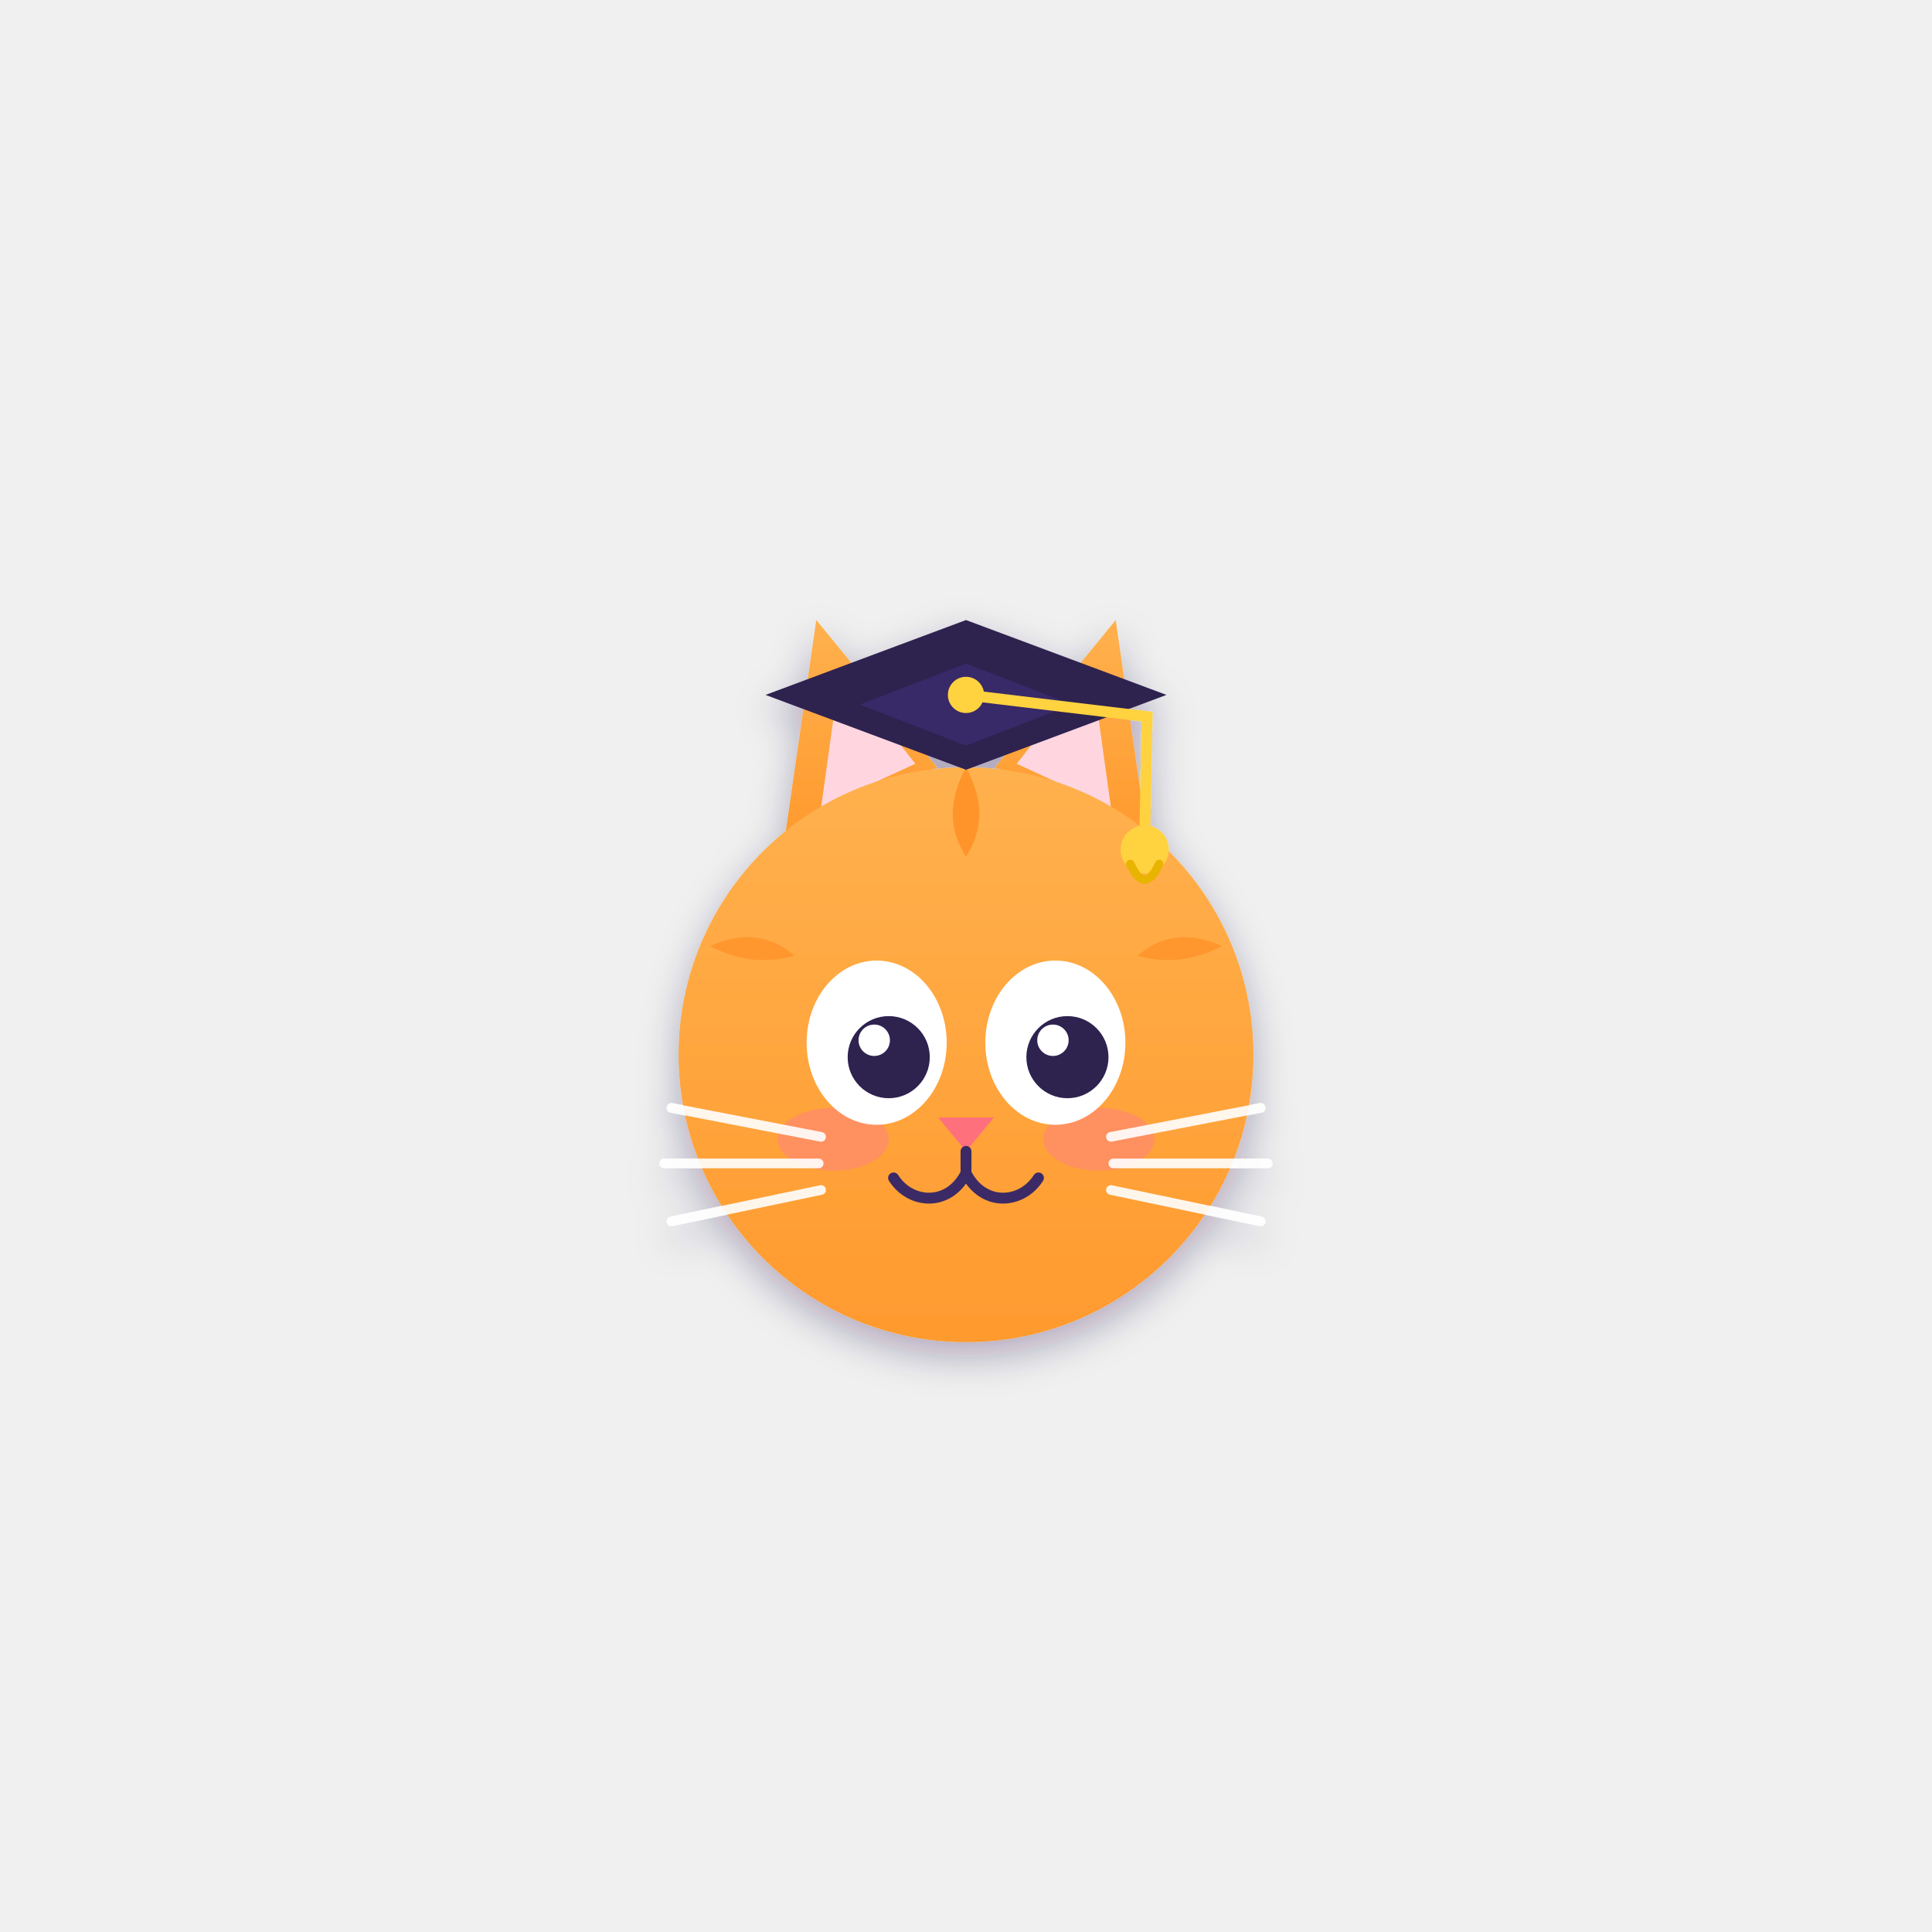
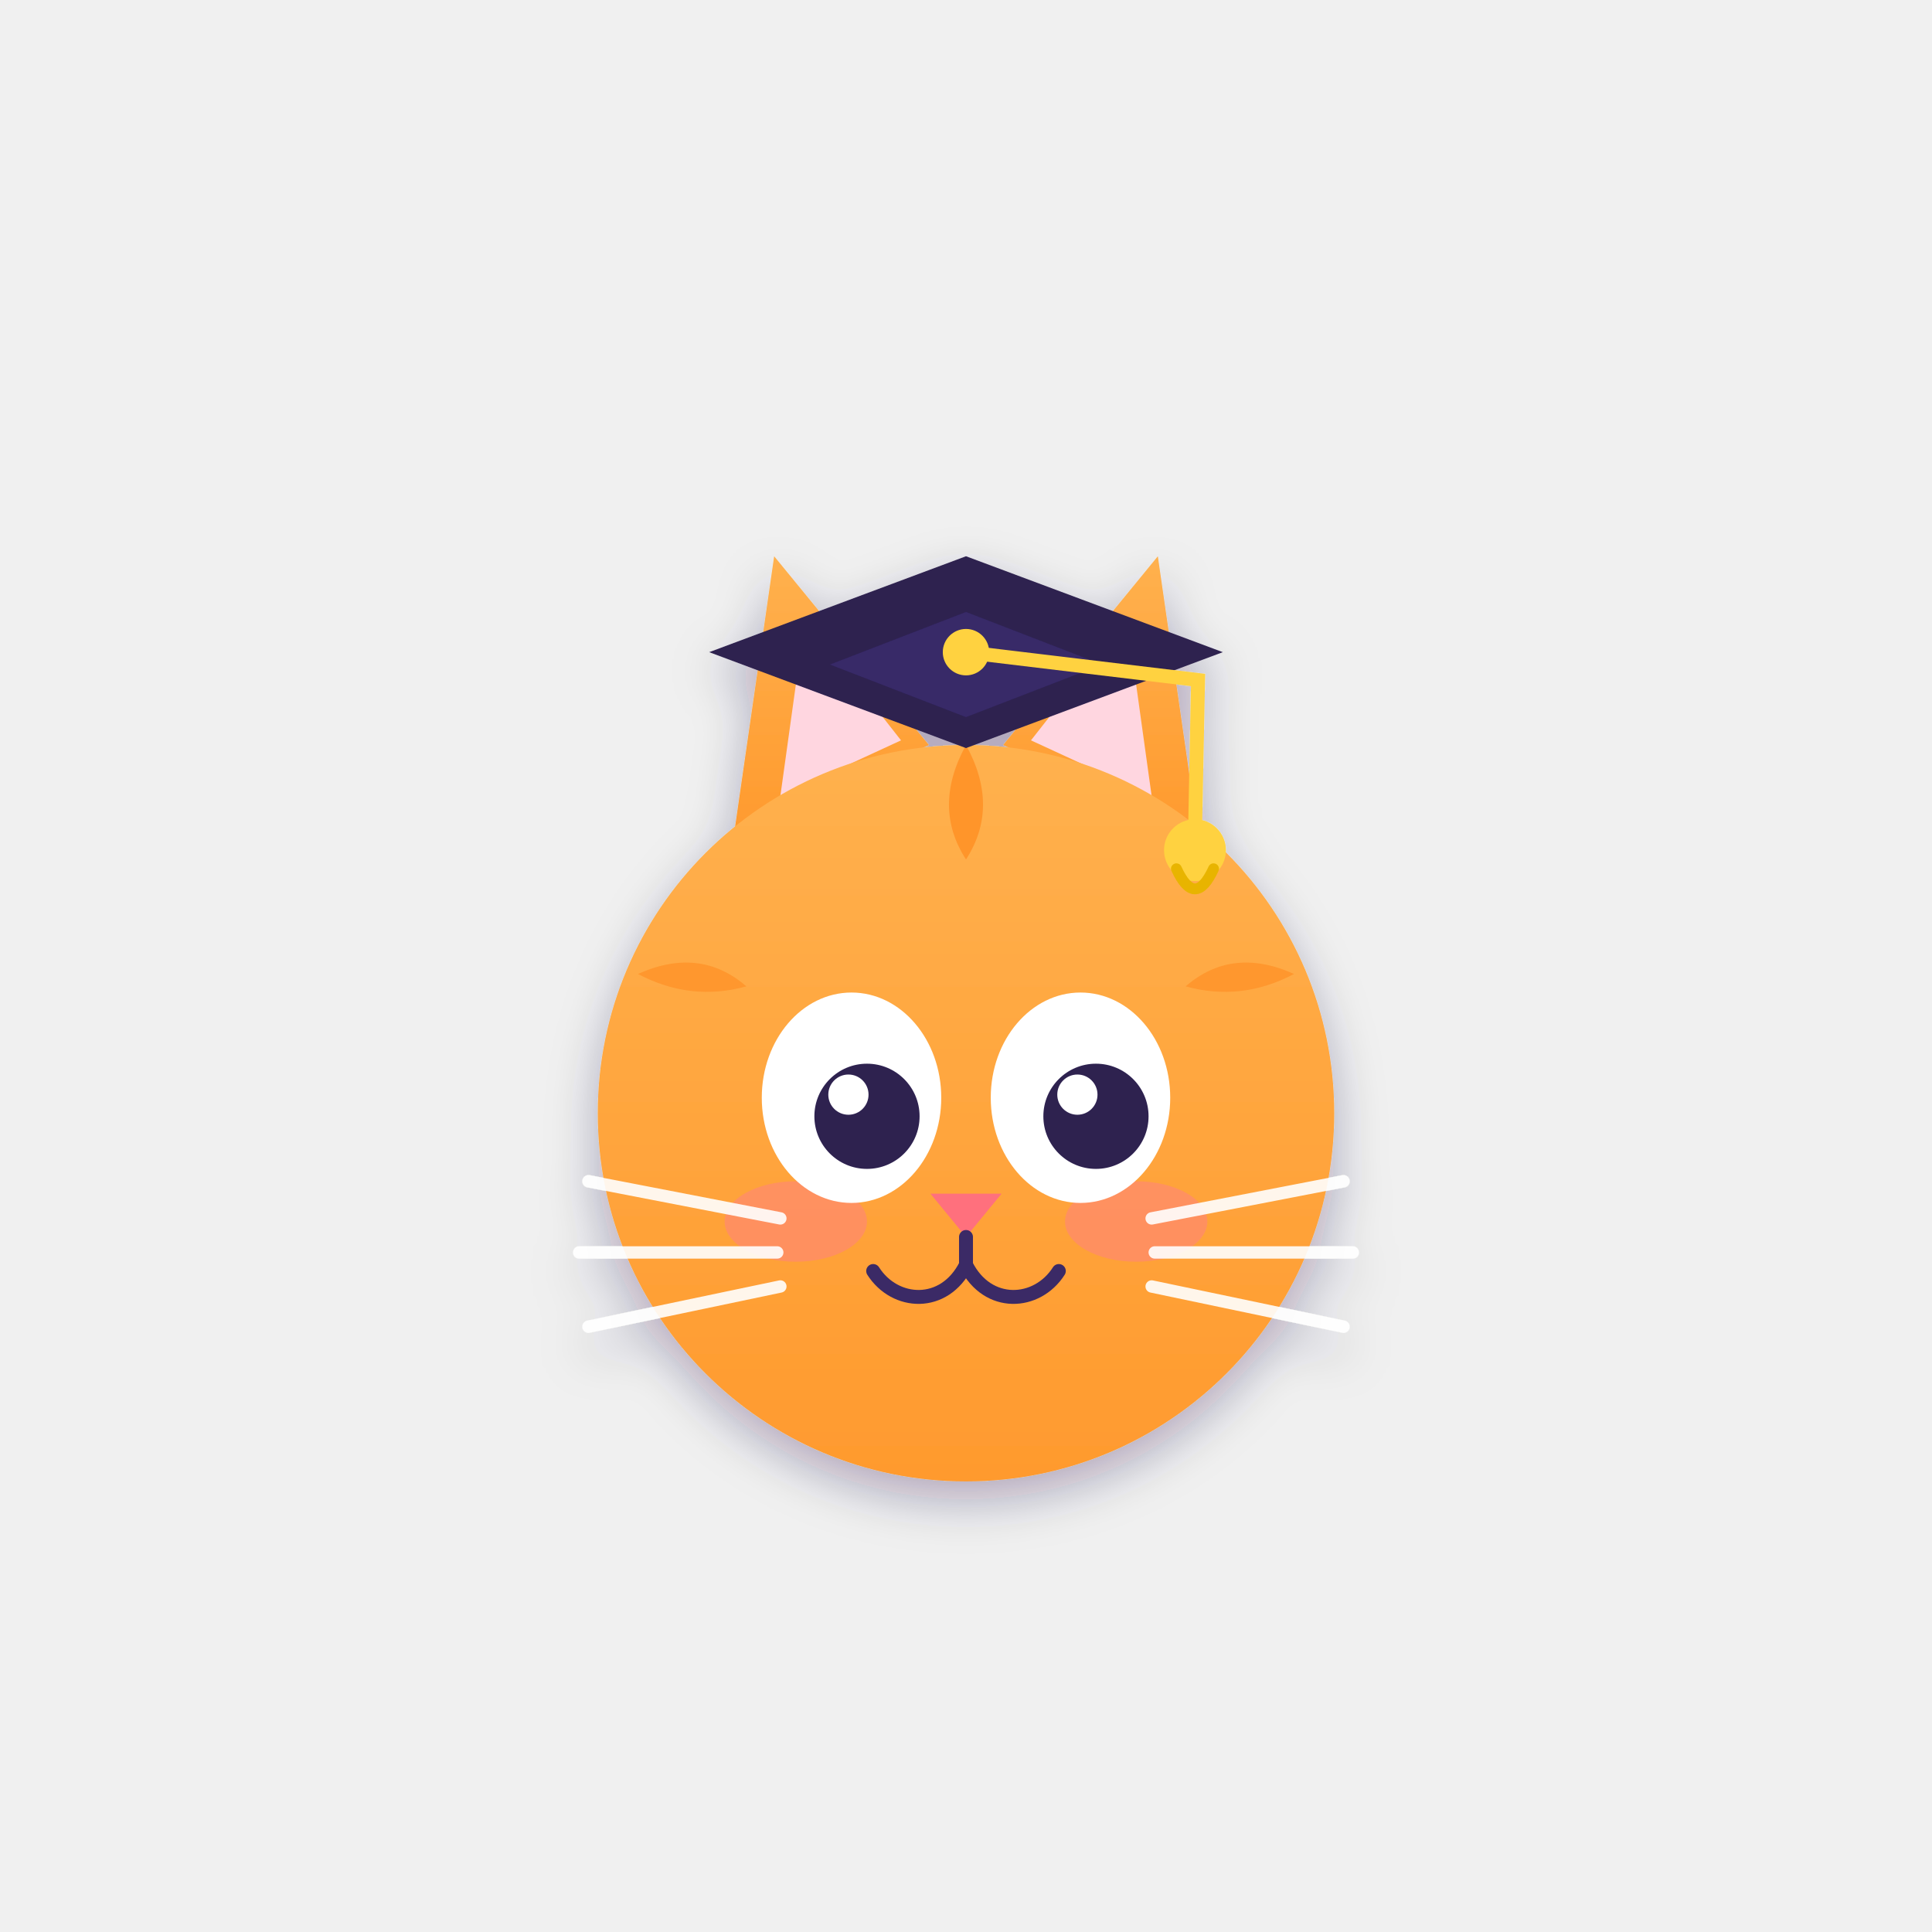
<svg xmlns="http://www.w3.org/2000/svg" width="1024" height="1024" viewBox="0 0 1024 1024">
  <defs>
    <linearGradient id="fur" x1="0" y1="0" x2="0" y2="1">
      <stop offset="0" stop-color="#FFB14E" />
      <stop offset="1" stop-color="#FF9A2E" />
    </linearGradient>
    <filter id="soft" x="-25%" y="-25%" width="150%" height="150%">
      <feDropShadow dx="0" dy="12" stdDeviation="16" flood-color="#1A1140" flood-opacity="0.30" />
    </filter>
  </defs>
-   <g filter="url(#soft)" transform="translate(512 520) scale(0.64) translate(-512 -549)">
+   <g filter="url(#soft)" transform="translate(512 540) scale(0.82) translate(-512 -549)">
    <path d="M362 430 L488 372 L388 250 Z" fill="url(#fur)" />
    <path d="M662 430 L536 372 L636 250 Z" fill="url(#fur)" />
    <path d="M392 405 L470 369 L408 290 Z" fill="#FFD6E0" />
    <path d="M632 405 L554 369 L616 290 Z" fill="#FFD6E0" />
    <circle cx="512" cy="610" r="238" fill="url(#fur)" />
    <path d="M512 372 q-22 40 0 74 q22 -34 0 -74z" fill="#FF8A1E" opacity="0.7" />
    <path d="M300 520 q34 18 70 8 q-30 -26 -70 -8z" fill="#FF8A1E" opacity="0.6" />
    <path d="M724 520 q-34 18 -70 8 q30 -26 70 -8z" fill="#FF8A1E" opacity="0.6" />
    <ellipse cx="402" cy="680" rx="46" ry="26" fill="#FF6FA5" opacity="0.35" />
    <ellipse cx="622" cy="680" rx="46" ry="26" fill="#FF6FA5" opacity="0.35" />
    <ellipse cx="438" cy="600" rx="58" ry="68" fill="#ffffff" />
    <ellipse cx="586" cy="600" rx="58" ry="68" fill="#ffffff" />
    <circle cx="448" cy="612" r="34" fill="#2D2150" />
    <circle cx="596" cy="612" r="34" fill="#2D2150" />
    <circle cx="436" cy="598" r="13" fill="#ffffff" />
    <circle cx="584" cy="598" r="13" fill="#ffffff" />
    <path d="M489 662 H535 L512 690 Z" fill="#FF6F7D" />
    <path d="M512 690 V708" stroke="#3A2A66" stroke-width="9" stroke-linecap="round" fill="none" />
    <path d="M512 708 C 498 736, 466 734, 452 712" stroke="#3A2A66" stroke-width="9" stroke-linecap="round" fill="none" />
    <path d="M512 708 C 526 736, 558 734, 572 712" stroke="#3A2A66" stroke-width="9" stroke-linecap="round" fill="none" />
    <g stroke="#ffffff" stroke-width="8" stroke-linecap="round" opacity="0.9">
      <path d="M392 678 L268 654" />
      <path d="M390 700 L262 700" />
      <path d="M392 722 L268 748" />
      <path d="M632 678 L756 654" />
      <path d="M634 700 L762 700" />
      <path d="M632 722 L756 748" />
    </g>
    <path d="M512 250 L678 312 L512 374 L346 312 Z" fill="#2D2150" />
    <path d="M512 286 L600 320 L512 354 L424 320 Z" fill="#3C2E73" opacity="0.65" />
    <circle cx="512" cy="312" r="15" fill="#FFD23F" />
    <path d="M512 312 L662 330 L660 430" stroke="#FFD23F" stroke-width="9" fill="none" stroke-linecap="round" />
    <circle cx="660" cy="440" r="20" fill="#FFD23F" />
    <path d="M648 452 q12 26 24 0" stroke="#E8B400" stroke-width="7" fill="none" stroke-linecap="round" />
  </g>
</svg>
